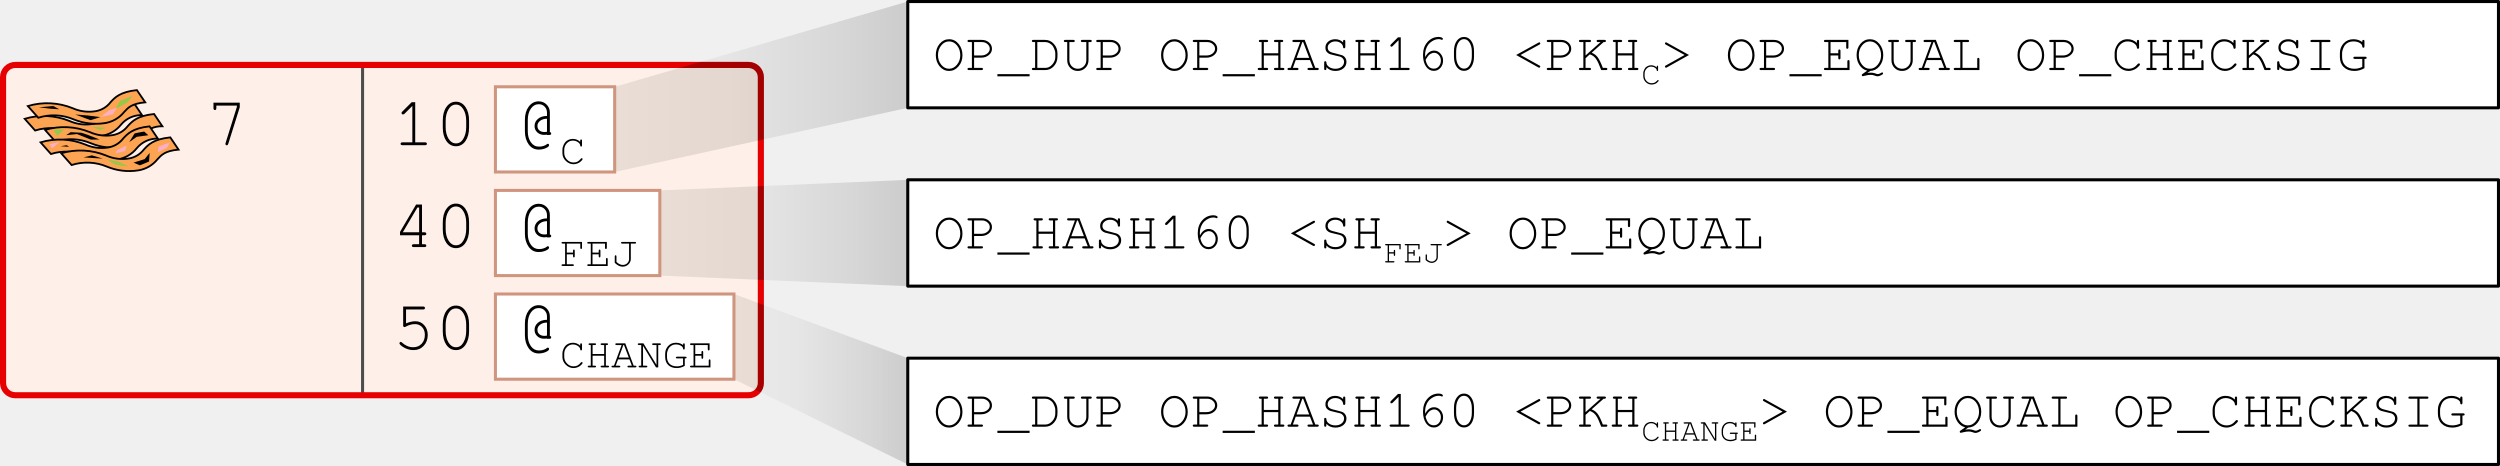
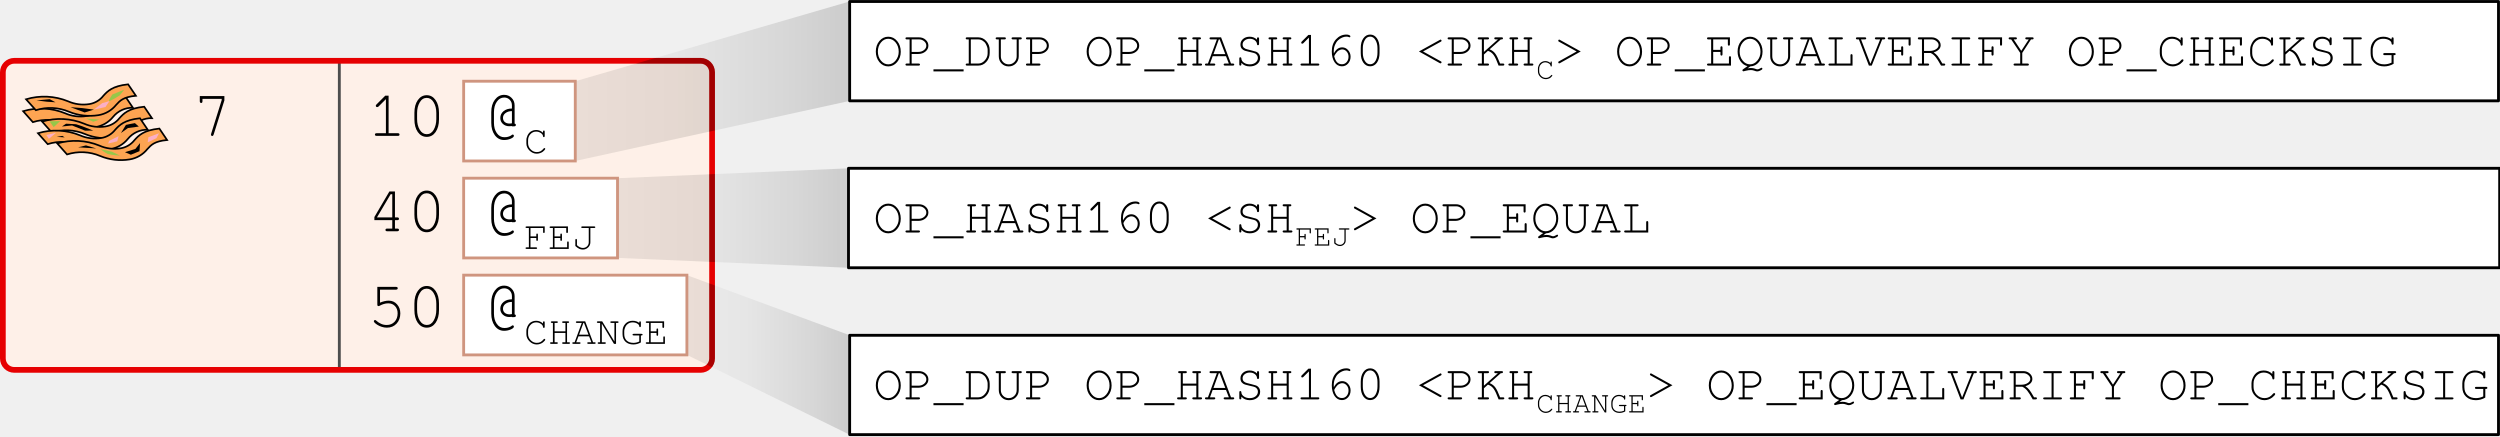
- <svg xmlns="http://www.w3.org/2000/svg" xmlns:xlink="http://www.w3.org/1999/xlink" width="408.75" height="76.19" viewBox="0 0 408.75 76.19">
-   <defs>
-     <style>
+ <svg xmlns="http://www.w3.org/2000/svg" xmlns:xlink="http://www.w3.org/1999/xlink" width="436.746" height="76.19" viewBox="0 0 436.746 76.19" version="1.1" id="svg130">
+   <defs id="defs15">
+     <style id="style2">
      .cls-1 {
        isolation: isolate;
      }

      .cls-2 {
        fill: #fef0e8;
      }

      .cls-3, .cls-4 {
        fill: none;
      }

      .cls-3 {
        stroke: #4d4d4d;
      }

      .cls-13, .cls-17, .cls-3 {
        stroke-width: 0.5px;
      }

      .cls-4 {
        stroke: #e60001;
      }

      .cls-13, .cls-4 {
        stroke-linejoin: round;
      }

      .cls-5 {
        font-size: 11.5px;
      }

      .cls-14, .cls-5 {
        font-family: FreeMono;font-phase: bold;
      }

      .cls-6 {
        fill: #fda452;
        stroke-width: 0.3px;
      }

      .cls-13, .cls-6 {
        stroke: #000;
      }

      .cls-7 {
        fill: #fbafc5;
      }

      .cls-7, .cls-8 {
        fill-rule: evenodd;
      }

      .cls-8 {
        fill: #96c749;
      }

      .cls-10, .cls-11, .cls-12, .cls-9 {
        mix-blend-mode: multiply;
      }

      .cls-9 {
        fill: url(#linear-gradient);
      }

      .cls-10 {
        fill: url(#linear-gradient-2);
      }

      .cls-11 {
        fill: url(#linear-gradient-3);
      }

      .cls-12 {
        fill: #ccc;
      }

      .cls-13, .cls-17 {
        fill: #fff;
      }

      .cls-14 {
        font-size: 8.77px;
      }

      .cls-15 {
        font-size: 5.34px;
      }

      .cls-16 {
        letter-spacing: 0em;
      }

      .cls-17 {
        stroke: #cf957f;
      }

      .cls-18 {
        font-size: 7px;
      }
    </style>
-     <linearGradient id="linear-gradient" x1="105.6" y1="801.12" x2="153.52" y2="801.12" gradientTransform="translate(-5.1 -786.93)" gradientUnits="userSpaceOnUse">
-       <stop offset="0.01" stop-color="#ebebeb" />
-       <stop offset="0.36" stop-color="#e6e6e6" />
-       <stop offset="0.77" stop-color="#d7d7d7" />
-       <stop offset="1" stop-color="#ccc" />
+     <linearGradient id="linear-gradient" x1="105.6" y1="801.12" x2="153.52" y2="801.12" gradientTransform="translate(-5.1,-786.93)" gradientUnits="userSpaceOnUse">
+       <stop offset="0.01" stop-color="#ebebeb" id="stop4" />
+       <stop offset="0.36" stop-color="#e6e6e6" id="stop6" />
+       <stop offset="0.77" stop-color="#d7d7d7" id="stop8" />
+       <stop offset="1" stop-color="#ccc" id="stop10" />
    </linearGradient>
    <linearGradient id="linear-gradient-2" x1="112.97" y1="825.03" x2="153.52" y2="825.03" xlink:href="#linear-gradient" />
    <linearGradient id="linear-gradient-3" x1="125.1" y1="848.94" x2="153.52" y2="848.94" xlink:href="#linear-gradient" />
+     <linearGradient xlink:href="#linear-gradient" id="linearGradient142" gradientUnits="userSpaceOnUse" gradientTransform="translate(-5.1,-786.93)" x1="105.6" y1="801.12" x2="153.52" y2="801.12" />
  </defs>
-   <g class="cls-1">
+   <g class="cls-1" id="g128">
    <g id="Layer_3" data-name="Layer 3">
-       <rect class="cls-2" x="0.5" y="10.62" width="123.9" height="54" rx="2" />
-       <line class="cls-3" x1="59.28" y1="10.76" x2="59.28" y2="64.54" />
-       <rect class="cls-4" x="0.5" y="10.62" width="123.9" height="54" rx="2" />
-       <text class="cls-5" transform="translate(33.7 23.74)">7</text>
-       <g>
-         <path class="cls-6" d="M103.24,159.59l-1.7-1.92a11.09,11.09,0,0,1,7.34.37,6.59,6.59,0,0,0,3.74.48,3.87,3.87,0,0,0,2.42-1.45c.73-.8,1.55-1.7,4.33-2l1.35,2a4.32,4.32,0,0,0-3.45,1.58,5,5,0,0,1-3.08,1.8,9.55,9.55,0,0,1-5.15-.59A8.33,8.33,0,0,0,103.24,159.59Z" transform="translate(-97.5 -138.25)" />
-         <path class="cls-6" d="M106.56,161.4l-1.7-1.91a11.08,11.08,0,0,1,7.34.37,6.6,6.6,0,0,0,3.74.48,3.91,3.91,0,0,0,2.43-1.45c.73-.8,1.55-1.71,4.32-2l1.35,2a4.34,4.34,0,0,0-3.45,1.58,5,5,0,0,1-3.08,1.8,9.46,9.46,0,0,1-5.15-.6A8.44,8.44,0,0,0,106.56,161.4Z" transform="translate(-97.5 -138.25)" />
-         <path class="cls-6" d="M105.83,163.43l-1.7-1.91a11.09,11.09,0,0,1,7.34.37,6.56,6.56,0,0,0,3.73.47,3.87,3.87,0,0,0,2.43-1.45c.73-.79,1.55-1.7,4.32-2l1.36,2a4.32,4.32,0,0,0-3.46,1.59,5,5,0,0,1-3.08,1.8,9.48,9.48,0,0,1-5.15-.6A8.35,8.35,0,0,0,105.83,163.43Z" transform="translate(-97.5 -138.25)" />
-         <path class="cls-6" d="M109.21,165.23l-1.7-1.92a11.15,11.15,0,0,1,7.34.37,6.49,6.49,0,0,0,3.73.48,3.87,3.87,0,0,0,2.43-1.45c.73-.8,1.55-1.7,4.33-2l1.35,2c-2.2.21-2.78.85-3.45,1.59a5,5,0,0,1-3.09,1.8,9.48,9.48,0,0,1-5.15-.6A8.35,8.35,0,0,0,109.21,165.23Z" transform="translate(-97.5 -138.25)" />
-         <path class="cls-6" d="M103.76,157.5l-1.71-1.91a11.06,11.06,0,0,1,7.35.36,6.57,6.57,0,0,0,3.73.48,3.87,3.87,0,0,0,2.43-1.45c.73-.8,1.55-1.7,4.32-2l1.36,2c-2.2.21-2.78.85-3.45,1.59a5,5,0,0,1-3.09,1.8,9.58,9.58,0,0,1-5.15-.6A8.35,8.35,0,0,0,103.76,157.5Z" transform="translate(-97.5 -138.25)" />
-         <polygon points="6.37 17.54 8.69 17.33 9.7 17.87 8.19 17.77 6.37 17.54" />
-         <polygon points="12.31 18.72 14.79 19.65 16.39 19.15 14.35 18.88 12.31 18.72" />
-         <polygon points="13.28 21.7 11.54 21.61 10.82 22.1 12.59 21.92 14.86 22.83 16.28 22.81 14.32 22.04 13.28 21.7" />
-         <path d="M121.07,159.76c-.44.05-1.57.31-1.57.31l-.87,1.42,1.22-.87,1.9-.26Z" transform="translate(-97.5 -138.25)" />
-         <polygon points="24.47 24.99 23.66 26.01 21.83 26.59 22.86 27.03 24.37 26.41 24.47 24.99" />
-         <polygon points="16.8 25.93 15.02 25.4 13.66 25.73 15.29 25.84 16.8 25.93" />
-         <polygon points="10.9 23.74 9.89 23.91 11.3 24 10.9 23.74" />
-         <polygon class="cls-7" points="19.12 17.66 17.87 18.01 16.39 19.15 18.42 18.7 19.12 17.66" />
-         <polygon class="cls-7" points="20.72 23.79 19.07 24.6 18.89 25.08 20.48 24.68 20.72 23.79" />
-         <polygon class="cls-7" points="27.78 23.28 25.93 23.96 25.8 24.86 27.33 24.14 27.78 23.28" />
-         <polygon class="cls-7" points="9.79 23.19 8.54 24.25 8.09 23.58 9.79 23.19" />
-         <polygon class="cls-8" points="17.33 20.9 15.06 20.71 16.29 21.27 17.33 20.9" />
-         <path class="cls-8" d="M117.05,164.75l-2.11-.48s1.09.75,1.4.9a15.14,15.14,0,0,0,2.14.27Z" transform="translate(-97.5 -138.25)" />
-         <polygon class="cls-8" points="10.53 21.14 8.66 21.2 9.38 22.21 10.53 21.14" />
-         <path class="cls-8" d="M119.21,153.91l-2.09.85s-.84,1.22-.5,1.16a12.29,12.29,0,0,0,1.79-1Z" transform="translate(-97.5 -138.25)" />
+       <rect class="cls-2" x="0.5" y="10.62" width="123.9" height="54" rx="2" id="rect17" />
+       <line class="cls-3" x1="59.28" y1="10.76" x2="59.28" y2="64.54" id="line19" />
+       <rect class="cls-4" x="0.5" y="10.62" width="123.9" height="54" rx="2" id="rect21" />
+       <text class="cls-5" transform="translate(33.7,23.74)" id="text23">7</text>
+       <g id="g65">
+         <path class="cls-6" d="m 103.24,159.59 -1.7,-1.92 a 11.09,11.09 0 0 1 7.34,0.37 6.59,6.59 0 0 0 3.74,0.48 3.87,3.87 0 0 0 2.42,-1.45 c 0.73,-0.8 1.55,-1.7 4.33,-2 l 1.35,2 a 4.32,4.32 0 0 0 -3.45,1.58 5,5 0 0 1 -3.08,1.8 9.55,9.55 0 0 1 -5.15,-0.59 8.33,8.33 0 0 0 -5.8,-0.27 z" transform="translate(-97.5,-138.25)" id="path25" />
+         <path class="cls-6" d="m 106.56,161.4 -1.7,-1.91 a 11.08,11.08 0 0 1 7.34,0.37 6.6,6.6 0 0 0 3.74,0.48 3.91,3.91 0 0 0 2.43,-1.45 c 0.73,-0.8 1.55,-1.71 4.32,-2 l 1.35,2 a 4.34,4.34 0 0 0 -3.45,1.58 5,5 0 0 1 -3.08,1.8 9.46,9.46 0 0 1 -5.15,-0.6 8.44,8.44 0 0 0 -5.8,-0.27 z" transform="translate(-97.5,-138.25)" id="path27" />
+         <path class="cls-6" d="m 105.83,163.43 -1.7,-1.91 a 11.09,11.09 0 0 1 7.34,0.37 6.56,6.56 0 0 0 3.73,0.47 3.87,3.87 0 0 0 2.43,-1.45 c 0.73,-0.79 1.55,-1.7 4.32,-2 l 1.36,2 a 4.32,4.32 0 0 0 -3.46,1.59 5,5 0 0 1 -3.08,1.8 9.48,9.48 0 0 1 -5.15,-0.6 8.35,8.35 0 0 0 -5.79,-0.27 z" transform="translate(-97.5,-138.25)" id="path29" />
+         <path class="cls-6" d="m 109.21,165.23 -1.7,-1.92 a 11.15,11.15 0 0 1 7.34,0.37 6.49,6.49 0 0 0 3.73,0.48 3.87,3.87 0 0 0 2.43,-1.45 c 0.73,-0.8 1.55,-1.7 4.33,-2 l 1.35,2 c -2.2,0.21 -2.78,0.85 -3.45,1.59 a 5,5 0 0 1 -3.09,1.8 9.48,9.48 0 0 1 -5.15,-0.6 8.35,8.35 0 0 0 -5.79,-0.27 z" transform="translate(-97.5,-138.25)" id="path31" />
+         <path class="cls-6" d="m 103.76,157.5 -1.71,-1.91 a 11.06,11.06 0 0 1 7.35,0.36 6.57,6.57 0 0 0 3.73,0.48 3.87,3.87 0 0 0 2.43,-1.45 c 0.73,-0.8 1.55,-1.7 4.32,-2 l 1.36,2 c -2.2,0.21 -2.78,0.85 -3.45,1.59 a 5,5 0 0 1 -3.09,1.8 9.58,9.58 0 0 1 -5.15,-0.6 8.35,8.35 0 0 0 -5.79,-0.27 z" transform="translate(-97.5,-138.25)" id="path33" />
+         <polygon points="9.7,17.87 8.19,17.77 6.37,17.54 8.69,17.33 " id="polygon35" />
+         <polygon points="16.39,19.15 14.35,18.88 12.31,18.72 14.79,19.65 " id="polygon37" />
+         <polygon points="10.82,22.1 12.59,21.92 14.86,22.83 16.28,22.81 14.32,22.04 13.28,21.7 11.54,21.61 " id="polygon39" />
+         <path d="m 121.07,159.76 c -0.44,0.05 -1.57,0.31 -1.57,0.31 l -0.87,1.42 1.22,-0.87 1.9,-0.26 z" transform="translate(-97.5,-138.25)" id="path41" />
+         <polygon points="21.83,26.59 22.86,27.03 24.37,26.41 24.47,24.99 23.66,26.01 " id="polygon43" />
+         <polygon points="13.66,25.73 15.29,25.84 16.8,25.93 15.02,25.4 " id="polygon45" />
+         <polygon points="11.3,24 10.9,23.74 9.89,23.91 " id="polygon47" />
+         <polygon class="cls-7" points="16.39,19.15 18.42,18.7 19.12,17.66 17.87,18.01 " id="polygon49" />
+         <polygon class="cls-7" points="18.89,25.08 20.48,24.68 20.72,23.79 19.07,24.6 " id="polygon51" />
+         <polygon class="cls-7" points="25.8,24.86 27.33,24.14 27.78,23.28 25.93,23.96 " id="polygon53" />
+         <polygon class="cls-7" points="8.09,23.58 9.79,23.19 8.54,24.25 " id="polygon55" />
+         <polygon class="cls-8" points="16.29,21.27 17.33,20.9 15.06,20.71 " id="polygon57" />
+         <path class="cls-8" d="m 117.05,164.75 -2.11,-0.48 c 0,0 1.09,0.75 1.4,0.9 a 15.14,15.14 0 0 0 2.14,0.27 z" transform="translate(-97.5,-138.25)" id="path59" />
+         <polygon class="cls-8" points="9.38,22.21 10.53,21.14 8.66,21.2 " id="polygon61" />
+         <path class="cls-8" d="m 119.21,153.91 -2.09,0.85 c 0,0 -0.84,1.22 -0.5,1.16 a 12.29,12.29 0 0 0 1.79,-1 z" transform="translate(-97.5,-138.25)" id="path63" />
      </g>
-       <polygon class="cls-9" points="148.42 0.25 100.5 14.19 100.5 28.12 148.42 17.63 148.42 0.25" />
-       <polygon class="cls-10" points="148.42 29.4 107.88 31.13 107.88 45.06 148.42 46.79 148.42 29.4" />
-       <polygon class="cls-11" points="148.42 58.56 120 48.07 120 62 148.42 75.94 148.42 58.56" />
-       <path class="cls-12" d="M219.9,149.37a1.5,1.5,0,0,1,1.5,1.5v10.38l1-.22V150.87a2.51,2.51,0,0,0-2.5-2.5H212l-3.43,1Z" transform="translate(-97.5 -138.25)" />
-       <polygon class="cls-12" points="123.9 45.74 124.9 45.78 124.9 30.41 123.9 30.45 123.9 45.74" />
-       <path class="cls-12" d="M221.4,200.87a1.48,1.48,0,0,1-.45,1.07l.92.45a2.44,2.44,0,0,0,.53-1.52V188.13l-1-.37Z" transform="translate(-97.5 -138.25)" />
-       <rect class="cls-13" x="148.42" y="29.4" width="260.08" height="17.38" />
-       <text class="cls-5" transform="translate(64.2 23.74)">10</text>
-       <text class="cls-14" transform="translate(152.55 40.62)">OP_HASH160 &lt;SH<tspan class="cls-15" x="73.68" y="2.29">FEJ</tspan>
-         <tspan x="83.29" y="0">&gt; OP_EQUAL</tspan>
+       <polygon class="cls-9" points="100.5,28.12 148.42,17.63 148.42,0.25 100.5,14.19 " id="polygon67" style="fill:url(#linearGradient142)" />
+       <polygon class="cls-10" points="107.88,45.06 148.42,46.79 148.42,29.4 107.88,31.13 " id="polygon69" style="fill:url(#linear-gradient-2)" />
+       <polygon class="cls-11" points="120,62 148.42,75.94 148.42,58.56 120,48.07 " id="polygon71" style="fill:url(#linear-gradient-3)" />
+       <path class="cls-12" d="m 219.9,149.37 a 1.5,1.5 0 0 1 1.5,1.5 v 10.38 l 1,-0.22 v -10.16 a 2.51,2.51 0 0 0 -2.5,-2.5 H 212 l -3.43,1 z" transform="translate(-97.5,-138.25)" id="path73" />
+       <polygon class="cls-12" points="124.9,30.41 123.9,30.45 123.9,45.74 124.9,45.78 " id="polygon75" />
+       <path class="cls-12" d="m 221.4,200.87 a 1.48,1.48 0 0 1 -0.45,1.07 l 0.92,0.45 a 2.44,2.44 0 0 0 0.53,-1.52 v -12.74 l -1,-0.37 z" transform="translate(-97.5,-138.25)" id="path77" />
+       <rect class="cls-13" x="148.231" y="29.403" width="288.455" height="17.374" id="rect79" />
+       <text class="cls-5" transform="translate(64.2,23.74)" id="text81">10</text>
+       <text class="cls-14" transform="translate(152.55,40.62)" id="text87">OP_HASH160 &lt;SH<tspan class="cls-15" x="73.68" y="2.29" id="tspan83">FEJ</tspan>
+         <tspan x="83.29" y="0" id="tspan85">&gt; OP_EQUAL</tspan>
      </text>
-       <rect class="cls-13" x="148.42" y="58.56" width="260.08" height="17.38" />
-       <text class="cls-14" transform="translate(152.55 69.77)">OP_DUP OP_HASH160 &lt;PKH<tspan class="cls-15" x="115.78" y="2.29">CHANGE</tspan>
-         <tspan class="cls-16" x="135" y="0">&gt; OP_EQUAL OP_CHECKSIG</tspan>
+       <rect class="cls-13" x="148.433" y="58.573" width="288.05" height="17.354" id="rect89" />
+       <text class="cls-14" transform="translate(152.55,69.77)" id="text95">OP_DUP OP_HASH160 &lt;PKH<tspan class="cls-15" x="115.78" y="2.29" id="tspan91">CHANGE</tspan>
+         <tspan class="cls-16" x="135" y="0" id="tspan93">&gt; OP_EQUALVERIFY OP_CHECKSIG</tspan>
      </text>
-       <rect class="cls-13" x="148.42" y="0.25" width="260.08" height="17.38" />
-       <text class="cls-14" transform="translate(152.55 11.46)">OP_DUP OP_HASH160 &lt;PKH<tspan class="cls-15" x="115.78" y="2.29">C</tspan>
-         <tspan x="118.98" y="0">&gt; OP_EQUAL OP_CHECKSIG</tspan>
+       <rect class="cls-13" x="148.433" y="0.263" width="288.05" height="17.354" id="rect97" />
+       <text class="cls-14" transform="translate(152.55,11.46)" id="text103">OP_DUP OP_HASH160 &lt;PKH<tspan class="cls-15" x="115.78" y="2.29" id="tspan99">C</tspan>
+         <tspan x="118.98" y="0" id="tspan101">&gt; OP_EQUALVERIFY OP_CHECKSIG</tspan>
      </text>
-       <text class="cls-5" transform="translate(64.2 40.4)">40</text>
-       <text class="cls-5" transform="translate(64.2 57.07)">50</text>
-       <rect class="cls-17" x="81" y="14.19" width="19.5" height="13.93" />
-       <rect class="cls-17" x="81" y="31.13" width="26.88" height="13.93" />
-       <rect class="cls-17" x="81" y="48.07" width="39" height="13.93" />
-       <text class="cls-5" transform="translate(84.62 23.74)">@<tspan class="cls-18" x="6.9" y="3">C</tspan>
+       <text class="cls-5" transform="translate(64.2,40.4)" id="text105">40</text>
+       <text class="cls-5" transform="translate(64.2,57.07)" id="text107">50</text>
+       <rect class="cls-17" x="81" y="14.19" width="19.5" height="13.93" id="rect109" />
+       <rect class="cls-17" x="81" y="31.13" width="26.88" height="13.93" id="rect111" />
+       <rect class="cls-17" x="81" y="48.07" width="39" height="13.93" id="rect113" />
+       <text class="cls-5" transform="translate(84.62,23.74)" id="text117">@<tspan class="cls-18" x="6.9" y="3" id="tspan115">C</tspan>
      </text>
-       <text class="cls-5" transform="translate(84.62 57.07)">@<tspan class="cls-18" x="6.9" y="3">CHANGE</tspan>
+       <text class="cls-5" transform="translate(84.62,57.07)" id="text121">@<tspan class="cls-18" x="6.9" y="3" id="tspan119">CHANGE</tspan>
      </text>
-       <text class="cls-5" transform="translate(84.62 40.49)">@<tspan class="cls-18" x="6.9" y="3">FEJ</tspan>
+       <text class="cls-5" transform="translate(84.62,40.49)" id="text125">@<tspan class="cls-18" x="6.9" y="3" id="tspan123">FEJ</tspan>
+       </text>
+       <text xml:space="preserve" style="font-size:5.333px;line-height:1.05;font-family:TrebuchetMS-Bold, 'Trebuchet MS';-inkscape-font-specification:'TrebuchetMS-Bold, Trebuchet MS';font-variant-ligatures:no-common-ligatures;letter-spacing:0px;word-spacing:0px;writing-mode:lr-tb" x="287.785" y="41.972" id="text138">
+         <tspan id="tspan136" x="287.785" y="41.972" />
      </text>
    </g>
  </g>
</svg>
